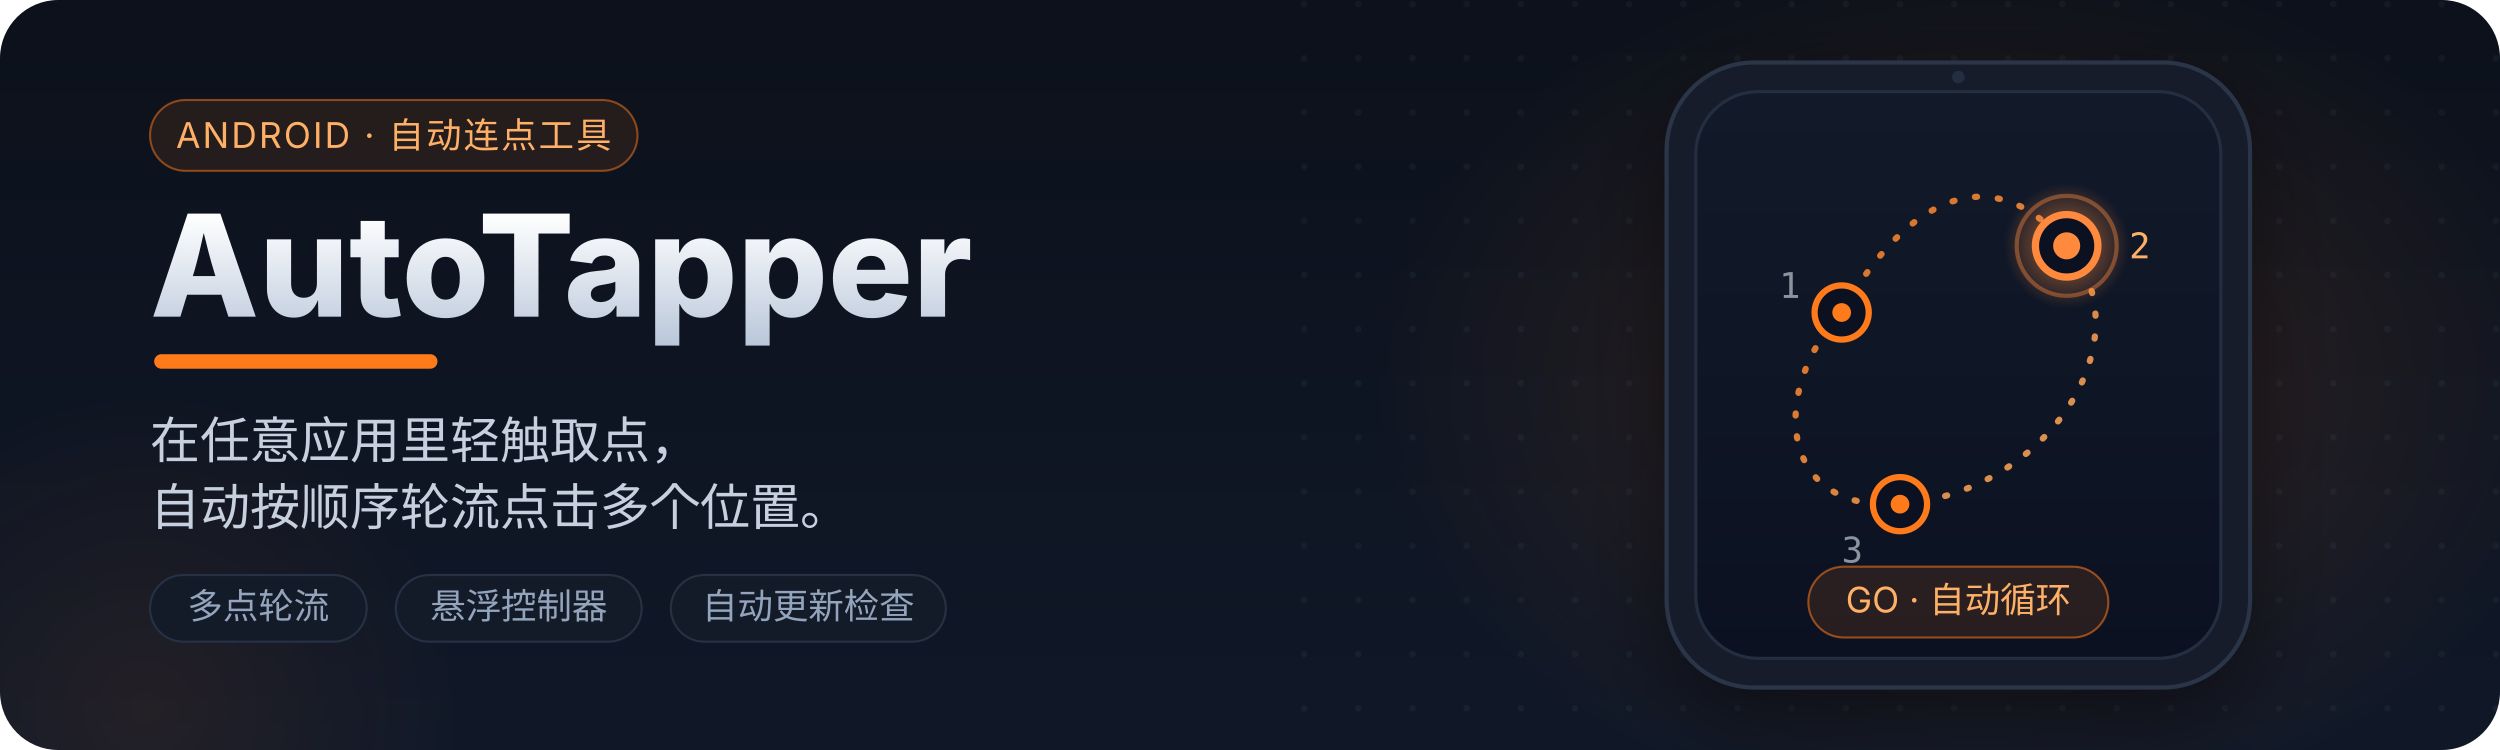
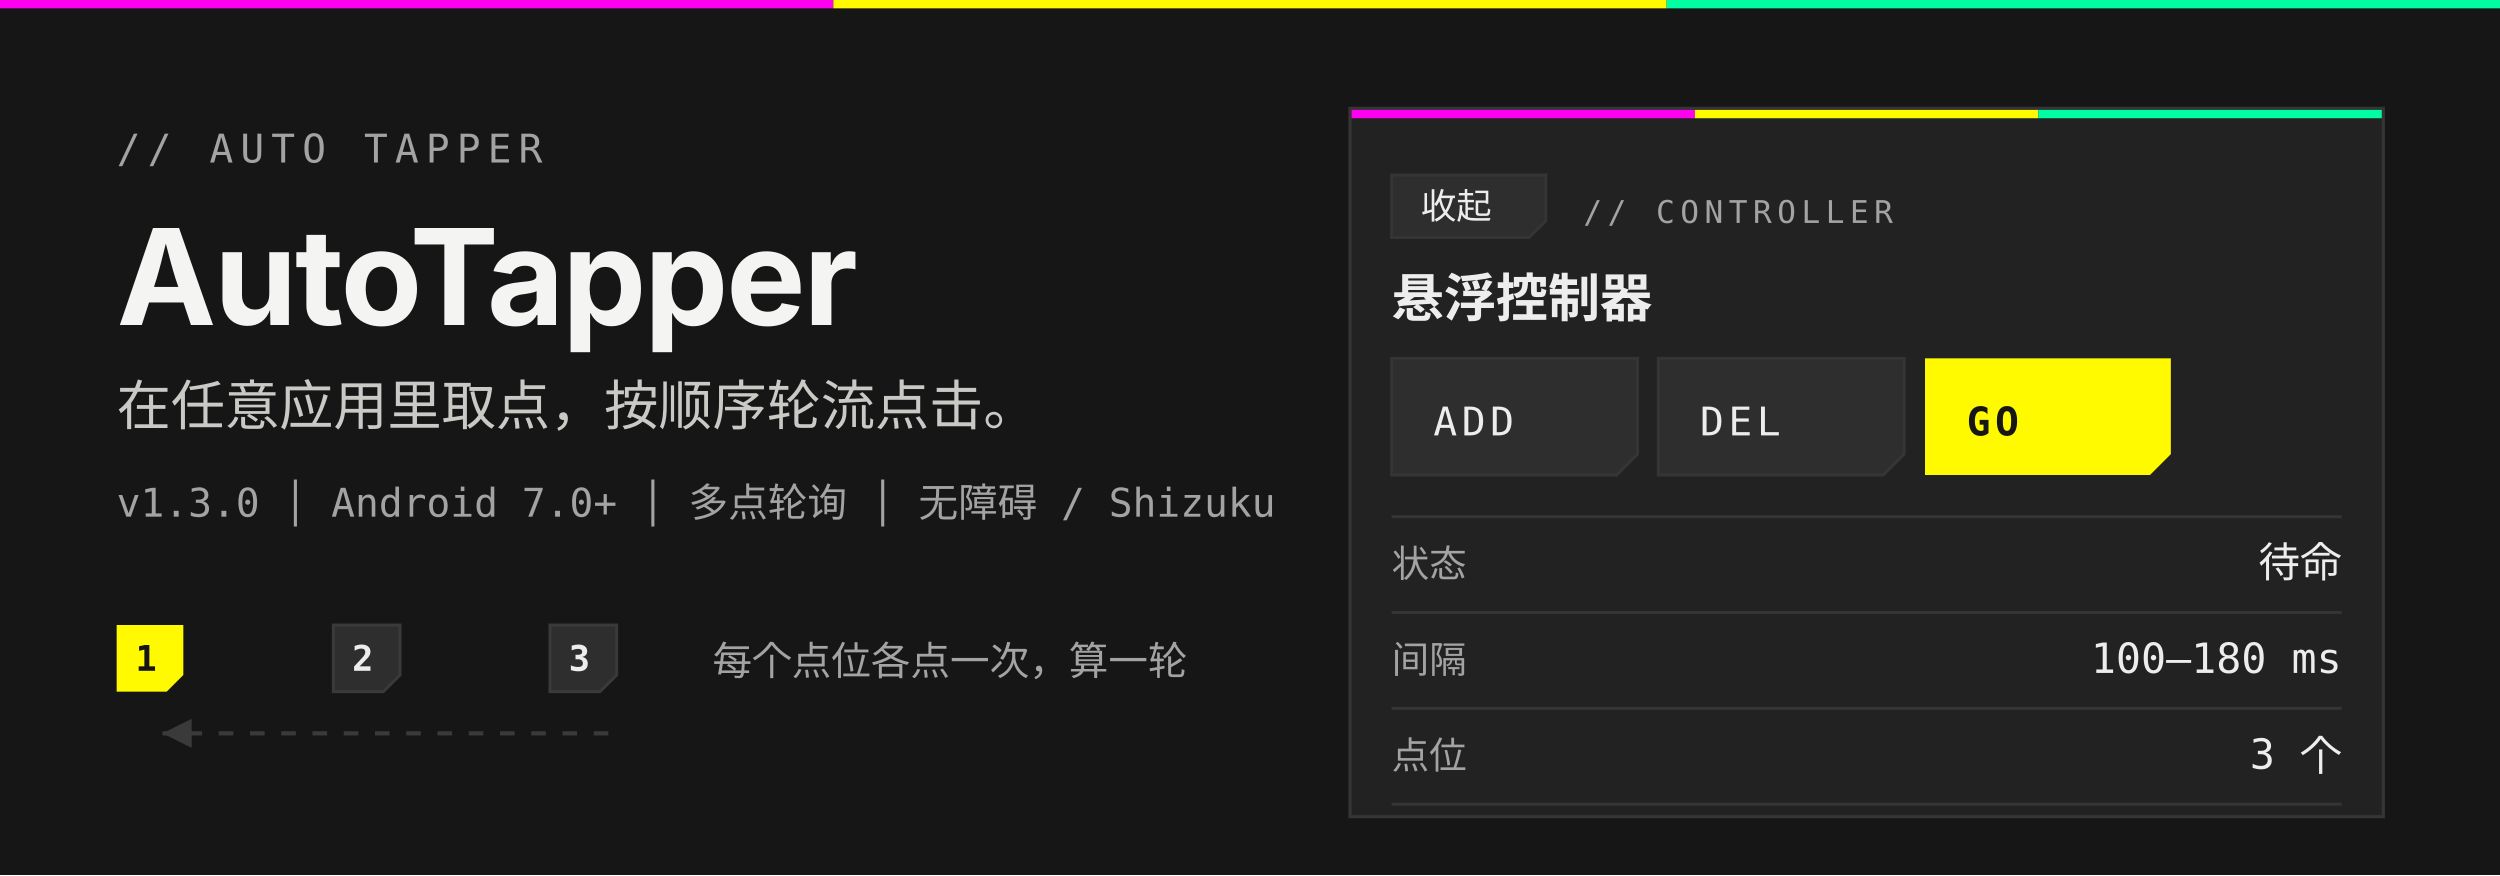
- <svg xmlns="http://www.w3.org/2000/svg" width="1200" height="360" viewBox="0 0 1200 360" role="img" aria-labelledby="title desc">
+ <svg xmlns="http://www.w3.org/2000/svg" width="1200" height="420" viewBox="0 0 1200 420" role="img" aria-labelledby="heroTitle heroDesc">
  <defs>
-     <linearGradient id="bgGrad" x1="0" y1="0" x2="0" y2="1">
-       <stop offset="0" stop-color="#0C111B" />
-       <stop offset="1" stop-color="#101828" />
-     </linearGradient>
-     <radialGradient id="haloOrange" cx="0.5" cy="0.5" r="0.5">
-       <stop offset="0" stop-color="#FF7A1A" stop-opacity="0.16" />
-       <stop offset="1" stop-color="#FF7A1A" stop-opacity="0" />
-     </radialGradient>
-     <radialGradient id="pointGlow" cx="0.5" cy="0.5" r="0.5">
-       <stop offset="0" stop-color="#FF8A3D" stop-opacity="0.65" />
-       <stop offset="1" stop-color="#FF8A3D" stop-opacity="0" />
-     </radialGradient>
-     <linearGradient id="screenGrad" x1="0" y1="0" x2="0" y2="1">
-       <stop offset="0" stop-color="#121A2A" />
-       <stop offset="1" stop-color="#0B1120" />
-     </linearGradient>
-     <linearGradient id="seqGrad" x1="0" y1="0" x2="1" y2="1">
-       <stop offset="0" stop-color="#FF7A1A" />
-       <stop offset="1" stop-color="#FFB067" />
-     </linearGradient>
-     <linearGradient id="titleGrad" x1="0" y1="0" x2="0" y2="1">
-       <stop offset="0" stop-color="#FFFFFF" />
-       <stop offset="1" stop-color="#B9C7DA" />
-     </linearGradient>
-     <pattern id="dotGrid" width="26" height="26" patternUnits="userSpaceOnUse">
-       <circle cx="2" cy="2" r="1.6" fill="#8FA3C0" />
-     </pattern>
-     <clipPath id="frameClip">
-       <rect width="1200" height="360" rx="28" />
-     </clipPath>
-     <filter id="phoneShadow" x="-30%" y="-30%" width="160%" height="160%">
-       <feDropShadow dx="0" dy="14" stdDeviation="20" flood-color="#000000" flood-opacity="0.45" />
-     </filter>
+     <style>
+       .ui { font-family: -apple-system, BlinkMacSystemFont, "Segoe UI", "PingFang SC", "Noto Sans SC", sans-serif; }
+       .mono { font-family: ui-monospace, SFMono-Regular, Menlo, Consolas, monospace; }
+     </style>
  </defs>
-   <g clip-path="url(#frameClip)">
-     <rect width="1200" height="360" fill="url(#bgGrad)" />
-     <rect x="620" width="580" height="360" fill="url(#dotGrid)" opacity="0.06" />
-     <ellipse cx="950" cy="185" rx="290" ry="210" fill="url(#haloOrange)" />
-     <circle cx="70" cy="340" r="150" fill="url(#haloOrange)" opacity="0.5" />
+   <rect width="1200" height="420" fill="#161616" />
+   <g>
+     <rect x="0" y="0" width="400" height="4" fill="#FF00F0" />
+     <rect x="400" y="0" width="400" height="4" fill="#FFFA00" />
+     <rect x="800" y="0" width="400" height="4" fill="#00FFA2" />
  </g>
-   <g>
-     <rect x="72" y="48" width="234" height="34" rx="17" fill="#FF7A1A" fill-opacity="0.10" stroke="#FF7A1A" stroke-opacity="0.5" />
-     <text x="189" y="71" text-anchor="middle" font-family="-apple-system, BlinkMacSystemFont, Segoe UI, PingFang SC, Microsoft YaHei, sans-serif" font-size="17" letter-spacing="1" fill="#FFB067">ANDROID · 自动连点工具</text>
-     <text x="72" y="152" font-family="-apple-system, BlinkMacSystemFont, Segoe UI, PingFang SC, sans-serif" font-size="68" font-weight="800" fill="url(#titleGrad)">AutoTapper</text>
-     <rect x="74" y="170" width="136" height="7" rx="3.5" fill="#FF7A1A" />
-     <text x="72" y="220" font-family="-apple-system, BlinkMacSystemFont, Segoe UI, PingFang SC, Microsoft YaHei, sans-serif" font-size="24" fill="#C6D0DE">在任意应用里轻触取点，</text>
-     <text x="72" y="252" font-family="-apple-system, BlinkMacSystemFont, Segoe UI, PingFang SC, Microsoft YaHei, sans-serif" font-size="24" fill="#C6D0DE">自动按顺序轮流点击多个位置。</text>
-     <g font-family="-apple-system, BlinkMacSystemFont, Segoe UI, PingFang SC, Microsoft YaHei, sans-serif" font-size="17" fill="#93A4BC">
-       <rect x="72" y="276" width="104" height="32" rx="16" fill="#131B29" stroke="#263144" />
-       <text x="124" y="297" text-anchor="middle">多点轮流</text>
-       <rect x="190" y="276" width="118" height="32" rx="16" fill="#131B29" stroke="#263144" />
-       <text x="249" y="297" text-anchor="middle">悬浮控制器</text>
-       <rect x="322" y="276" width="132" height="32" rx="16" fill="#131B29" stroke="#263144" />
-       <text x="388" y="297" text-anchor="middle">自动更新检查</text>
+   <g id="title-block">
+     <text class="mono" x="56" y="78" font-size="19" letter-spacing="3.4" fill="#A3A3A3">// AUTO TAPPER</text>
+     <text class="ui" x="56" y="156" font-size="64" font-weight="700" letter-spacing="-1" fill="#F4F4F2">AutoTapper</text>
+     <text class="ui" x="56" y="204" font-size="26" fill="#C9C9C6">在任意应用里取点，按顺序轮流点击。</text>
+     <text class="mono" x="56" y="248" font-size="19" fill="#A3A3A3">v1.3.0 │ Android 7.0+ │ 多点轮询 │ 无障碍 / Shizuku</text>
+   </g>
+   <g id="poll-loop" transform="translate(56 300)">
+     <path d="M236 52 H22" stroke="#3A3A3A" stroke-width="2" stroke-dasharray="7 8" />
+     <path d="M22 52 l14 -7 v14 z" fill="#3A3A3A" />
+     <g>
+       <path d="M0 0 H32 V24 L24 32 H0 Z" fill="#FFFA00" />
+       <text class="mono" x="9" y="22" font-size="17" font-weight="700" fill="#161616">1</text>
+     </g>
+     <g transform="translate(104 0)">
+       <path d="M0 0 H32 V24 L24 32 H0 Z" fill="#2E2E2E" stroke="#3A3A3A" stroke-width="1.4" />
+       <text class="mono" x="9" y="22" font-size="17" font-weight="700" fill="#EDEDED">2</text>
+     </g>
+     <g transform="translate(208 0)">
+       <path d="M0 0 H32 V24 L24 32 H0 Z" fill="#2E2E2E" stroke="#3A3A3A" stroke-width="1.4" />
+       <text class="mono" x="9" y="22" font-size="17" font-weight="700" fill="#EDEDED">3</text>
+     </g>
+     <text class="ui" x="286" y="24" font-size="19" fill="#A3A3A3">每个点位各点一次，算一轮</text>
+   </g>
+   <g id="controller-panel" transform="translate(648 52)">
+     <rect width="496" height="340" fill="#222222" stroke="#353535" stroke-width="1.5" />
+     <g>
+       <rect x="0.75" y="0.75" width="164.8" height="4" fill="#FF00F0" />
+       <rect x="165.55" y="0.75" width="164.8" height="4" fill="#FFFA00" />
+       <rect x="330.35" y="0.75" width="164.9" height="4" fill="#00FFA2" />
+     </g>
+     <g transform="translate(20 32)">
+       <path d="M0 0 H74 V22 L66 30 H0 Z" fill="#2E2E2E" stroke="#353535" stroke-width="1.4" />
+       <text class="ui" x="14" y="21" font-size="17" fill="#EDEDED">收起</text>
+     </g>
+     <text class="mono" x="112" y="55" font-size="15" letter-spacing="2.6" fill="#A3A3A3">// CONTROLLER</text>
+     <text class="ui" x="20" y="100" font-size="25" font-weight="700" fill="#EDEDED">悬浮控制器</text>
+     <g transform="translate(20 120)">
+       <g>
+         <path d="M0 0 H118 V46 L108 56 H0 Z" fill="#2E2E2E" stroke="#353535" stroke-width="1.4" />
+         <text class="mono" x="20" y="37" font-size="19" letter-spacing="2.2" fill="#EDEDED">ADD</text>
+       </g>
+       <g transform="translate(128 0)">
+         <path d="M0 0 H118 V46 L108 56 H0 Z" fill="#2E2E2E" stroke="#353535" stroke-width="1.4" />
+         <text class="mono" x="20" y="37" font-size="19" letter-spacing="2.2" fill="#EDEDED">DEL</text>
+       </g>
+       <g transform="translate(256 0)">
+         <path d="M0 0 H118 V46 L108 56 H0 Z" fill="#FFFA00" />
+         <text class="mono" x="20" y="37" font-size="19" font-weight="700" letter-spacing="2.2" fill="#161616">GO</text>
+       </g>
+     </g>
+     <g transform="translate(20 196)">
+       <path d="M0 0 H456" stroke="#353535" stroke-width="1.4" />
+       <text class="ui" x="0" y="29" font-size="18" fill="#A3A3A3">状态</text>
+       <text class="mono" x="456" y="29" font-size="20" text-anchor="end" fill="#EDEDED">待命</text>
+       <path d="M0 46 H456" stroke="#353535" stroke-width="1.4" />
+       <text class="ui" x="0" y="75" font-size="18" fill="#A3A3A3">间隔</text>
+       <text class="mono" x="456" y="75" font-size="20" text-anchor="end" fill="#EDEDED">100–180 ms</text>
+       <path d="M0 92 H456" stroke="#353535" stroke-width="1.4" />
+       <text class="ui" x="0" y="121" font-size="18" fill="#A3A3A3">点位</text>
+       <text class="mono" x="456" y="121" font-size="20" text-anchor="end" fill="#EDEDED">3 个</text>
+       <path d="M0 138 H456" stroke="#353535" stroke-width="1.4" />
    </g>
  </g>
-   <g filter="url(#phoneShadow)">
-     <rect x="800" y="30" width="280" height="300" rx="42" fill="#141C2B" stroke="#2A3547" stroke-width="2" />
-   </g>
-   <circle cx="940" cy="37" r="3" fill="#232E40" />
-   <rect x="814" y="44" width="252" height="272" rx="30" fill="url(#screenGrad)" stroke="#232E40" stroke-width="1.5" />
-   <path d="M 884 150 C 920 86 962 80 992 118 C 1030 160 986 236 912 242 C 852 246 850 186 884 150 Z" fill="none" stroke="url(#seqGrad)" stroke-width="3" stroke-linecap="round" stroke-dasharray="1 10" opacity="0.85" />
-   <circle cx="884" cy="150" r="13" fill="#0B1120" stroke="#FF7A1A" stroke-width="3" />
-   <circle cx="884" cy="150" r="4.5" fill="#FF7A1A" />
-   <text x="854" y="143" font-family="ui-monospace, SFMono-Regular, Menlo, monospace" font-size="17" fill="#8B949E">1</text>
-   <circle cx="912" cy="242" r="13" fill="#0B1120" stroke="#FF7A1A" stroke-width="3" />
-   <circle cx="912" cy="242" r="4.5" fill="#FF7A1A" />
-   <text x="884" y="270" font-family="ui-monospace, SFMono-Regular, Menlo, monospace" font-size="17" fill="#8B949E">3</text>
-   <circle cx="992" cy="118" r="30" fill="url(#pointGlow)" />
-   <circle cx="992" cy="118" r="24" fill="none" stroke="#FF8A3D" stroke-width="2" opacity="0.4" />
-   <circle cx="992" cy="118" r="15" fill="#0B1120" stroke="#FF8A3D" stroke-width="3.5" />
-   <circle cx="992" cy="118" r="6.5" fill="#FF8A3D" />
-   <text x="1022" y="124" font-family="ui-monospace, SFMono-Regular, Menlo, monospace" font-size="17" fill="#FFB067">2</text>
-   <rect x="868" y="272" width="144" height="34" rx="17" fill="#FF7A1A" fill-opacity="0.12" stroke="#FF7A1A" stroke-opacity="0.55" />
-   <text x="940" y="294" text-anchor="middle" font-family="-apple-system, BlinkMacSystemFont, Segoe UI, PingFang SC, Microsoft YaHei, sans-serif" font-size="17" fill="#FFB067">GO · 自动循环</text>
</svg>
